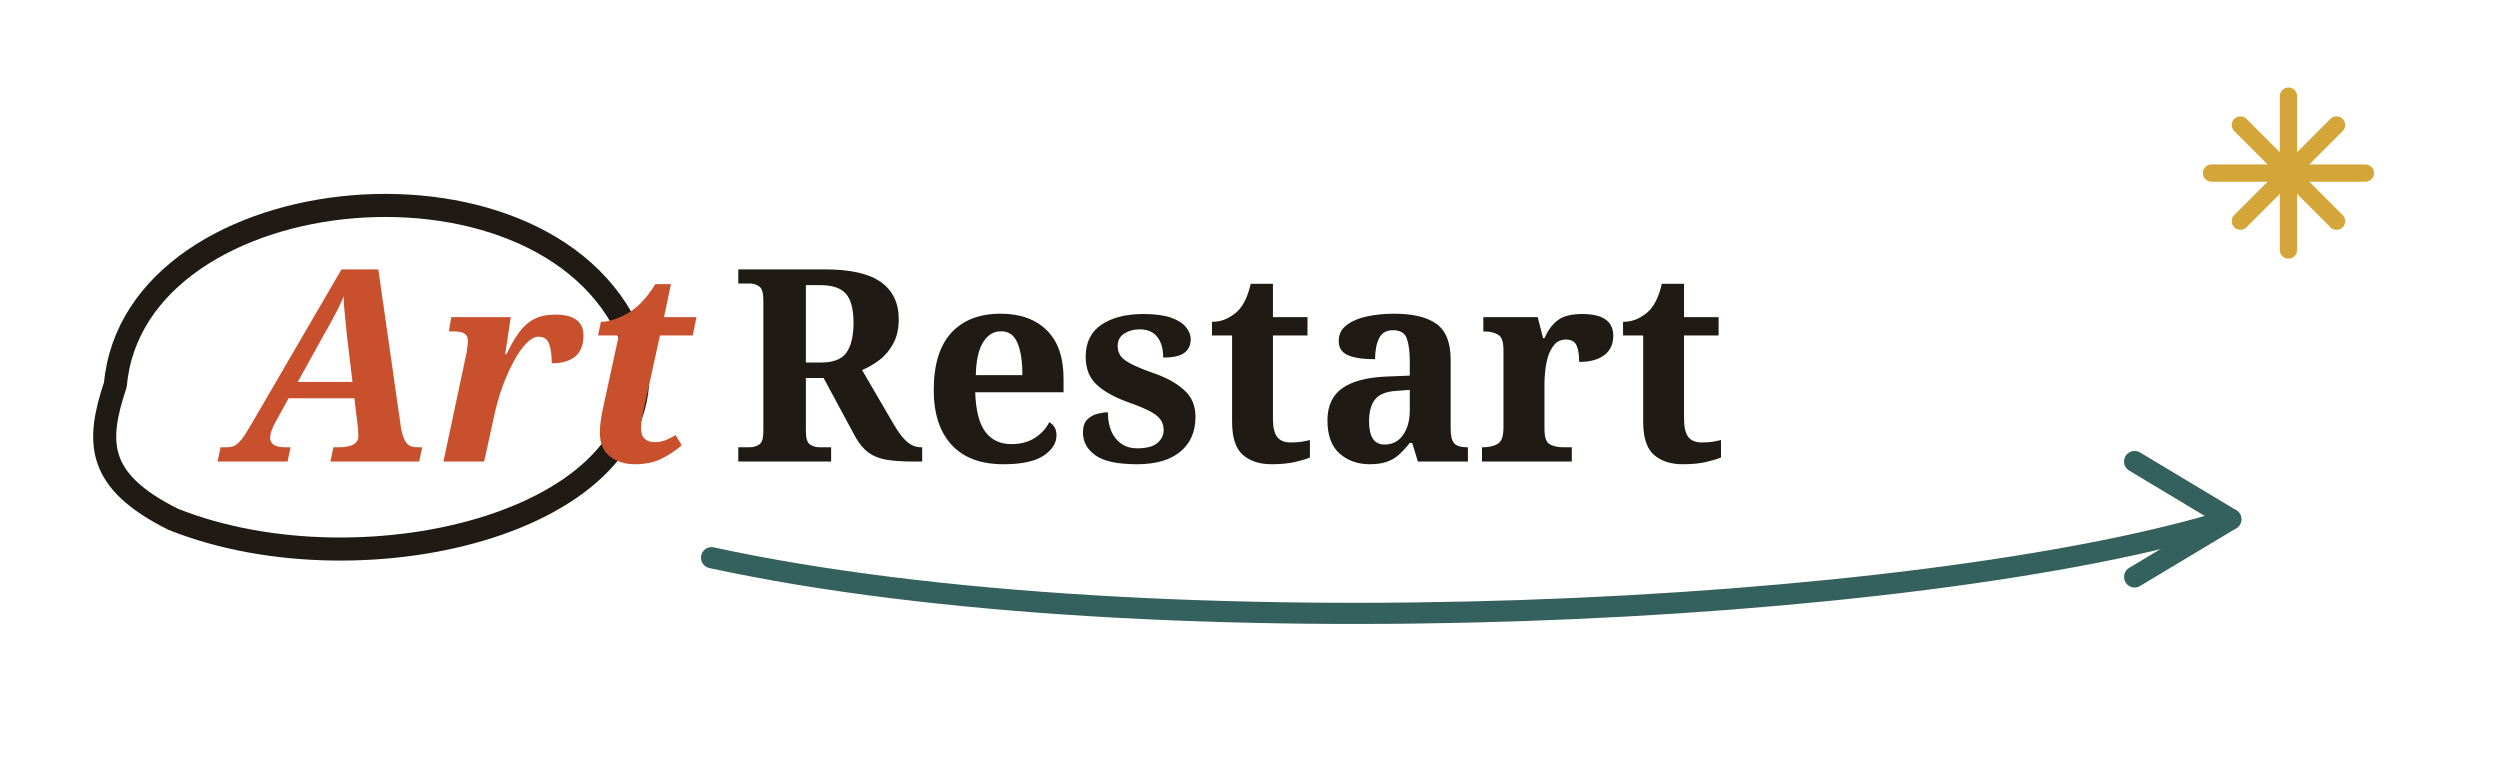
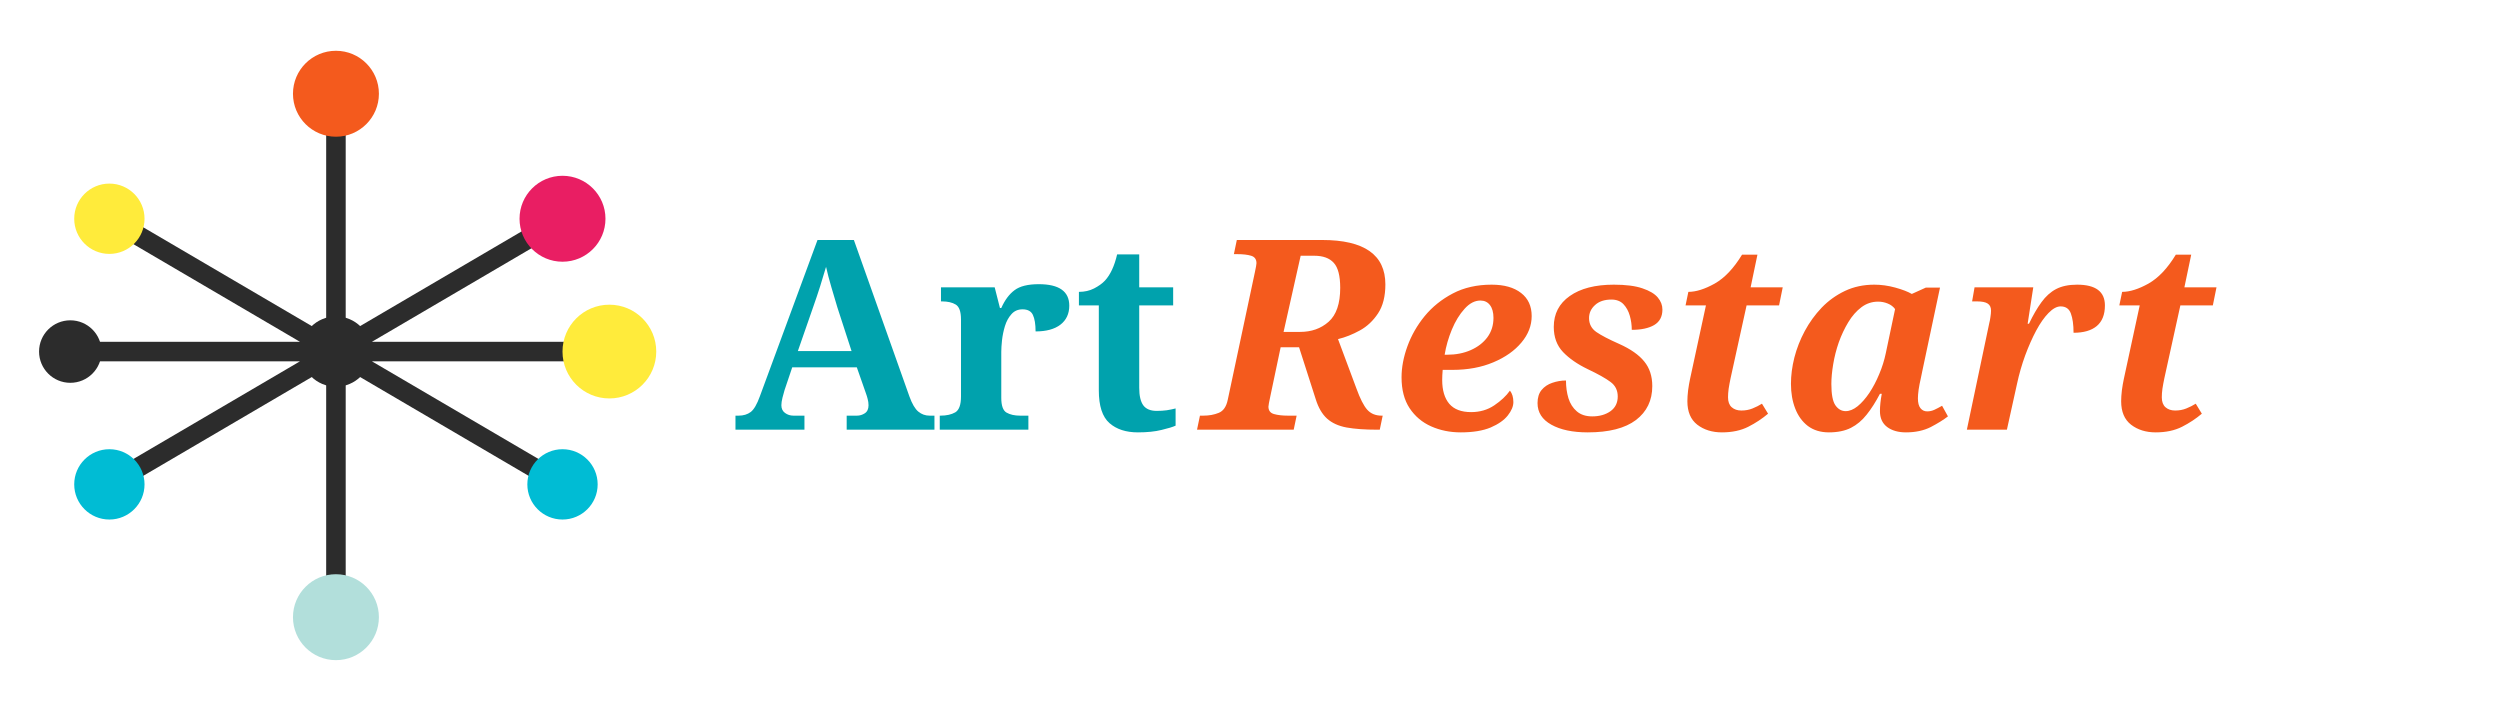
- <svg xmlns="http://www.w3.org/2000/svg" viewBox="0 0 260 80" width="260" height="80" aria-label="Art Restart">
-   <g fill="none" stroke="#1F1A14" stroke-width="2.4" stroke-linecap="round" stroke-linejoin="round">
-     <path d="M12 40 C 14 18, 58 14, 66 36 C 70 54, 38 62, 18 54 C 10 50, 10 46, 12 40 Z" />
+ <svg xmlns="http://www.w3.org/2000/svg" viewBox="0 0 320 92" width="320" height="92" aria-label="Art Restart">
+   <g transform="translate(4 6)">
+     <g fill="none" stroke="#2c2c2c" stroke-width="2.5" stroke-linecap="round">
+       <path d="M39 39 L39 6 M39 39 L39 73 M39 39 L10 22 M39 39 L68 56 M39 39 L68 22 M39 39 L10 56 M39 39 L5 39 M39 39 L74 39" />
+     </g>
+     <circle cx="39" cy="39" r="4.5" fill="#2c2c2c" />
+     <circle cx="39" cy="6" r="5.5" fill="#f45a1d" />
+     <circle cx="39" cy="73" r="5.5" fill="#b2dfdb" />
+     <circle cx="10" cy="22" r="4.5" fill="#ffeb3b" />
+     <circle cx="68" cy="56" r="4.5" fill="#00bcd4" />
+     <circle cx="68" cy="22" r="5.5" fill="#e91e63" />
+     <circle cx="10" cy="56" r="4.5" fill="#00bcd4" />
+     <circle cx="5" cy="39" r="4" fill="#2c2c2c" />
+     <circle cx="74" cy="39" r="6" fill="#ffeb3b" />
  </g>
-   <text x="24" y="48" font-family="Fraunces, Georgia, serif" font-size="28" font-weight="700" font-style="italic" fill="#C8502D">Art</text>
-   <text x="76" y="48" font-family="Fraunces, Georgia, serif" font-size="28" font-weight="700" fill="#1F1A14">Restart</text>
-   <g fill="none" stroke="#34605D" stroke-width="2.2" stroke-linecap="round">
-     <path d="M74 58 C 120 68, 200 64, 232 54" />
-     <path d="M232 54 L 222 48 M232 54 L 222 60" />
-   </g>
-   <g fill="none" stroke="#D4A63A" stroke-width="1.8" stroke-linecap="round" transform="translate(238,18)">
-     <path d="M0 -8 L 0 8" />
-     <path d="M-8 0 L 8 0" />
-     <path d="M-5 -5 L 5 5" />
-     <path d="M-5 5 L 5 -5" />
-   </g>
+   <text x="94" y="55" font-family="Fraunces, Georgia, serif" font-size="34" font-weight="800" fill="#00a2ad">Art</text>
+   <text x="154" y="55" font-family="Fraunces, Georgia, serif" font-size="34" font-weight="800" font-style="italic" fill="#f45a1d">Restart</text>
</svg>
